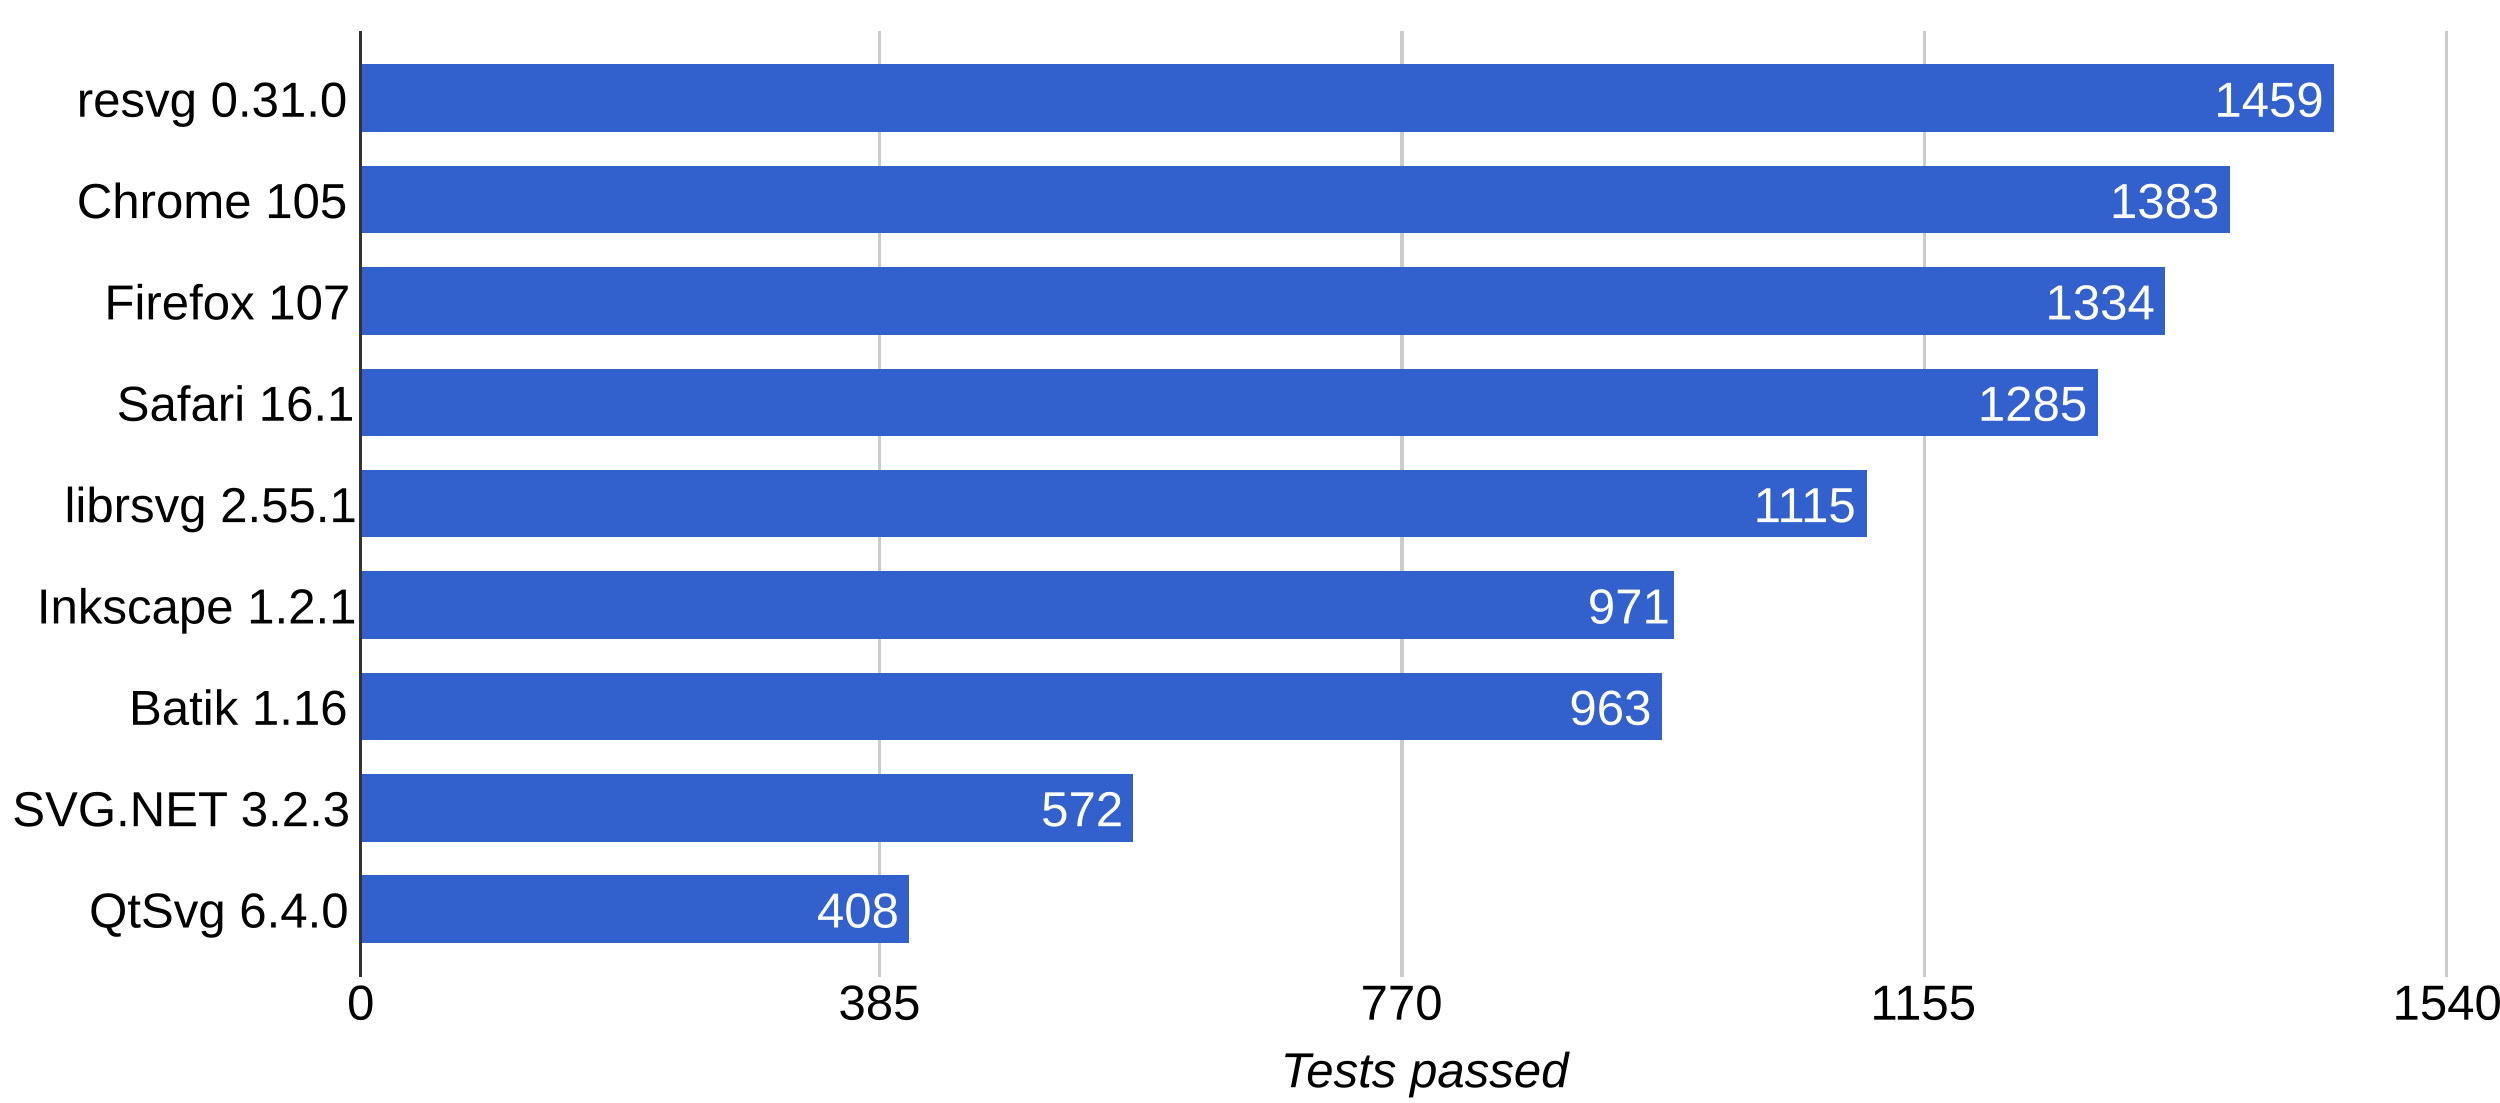
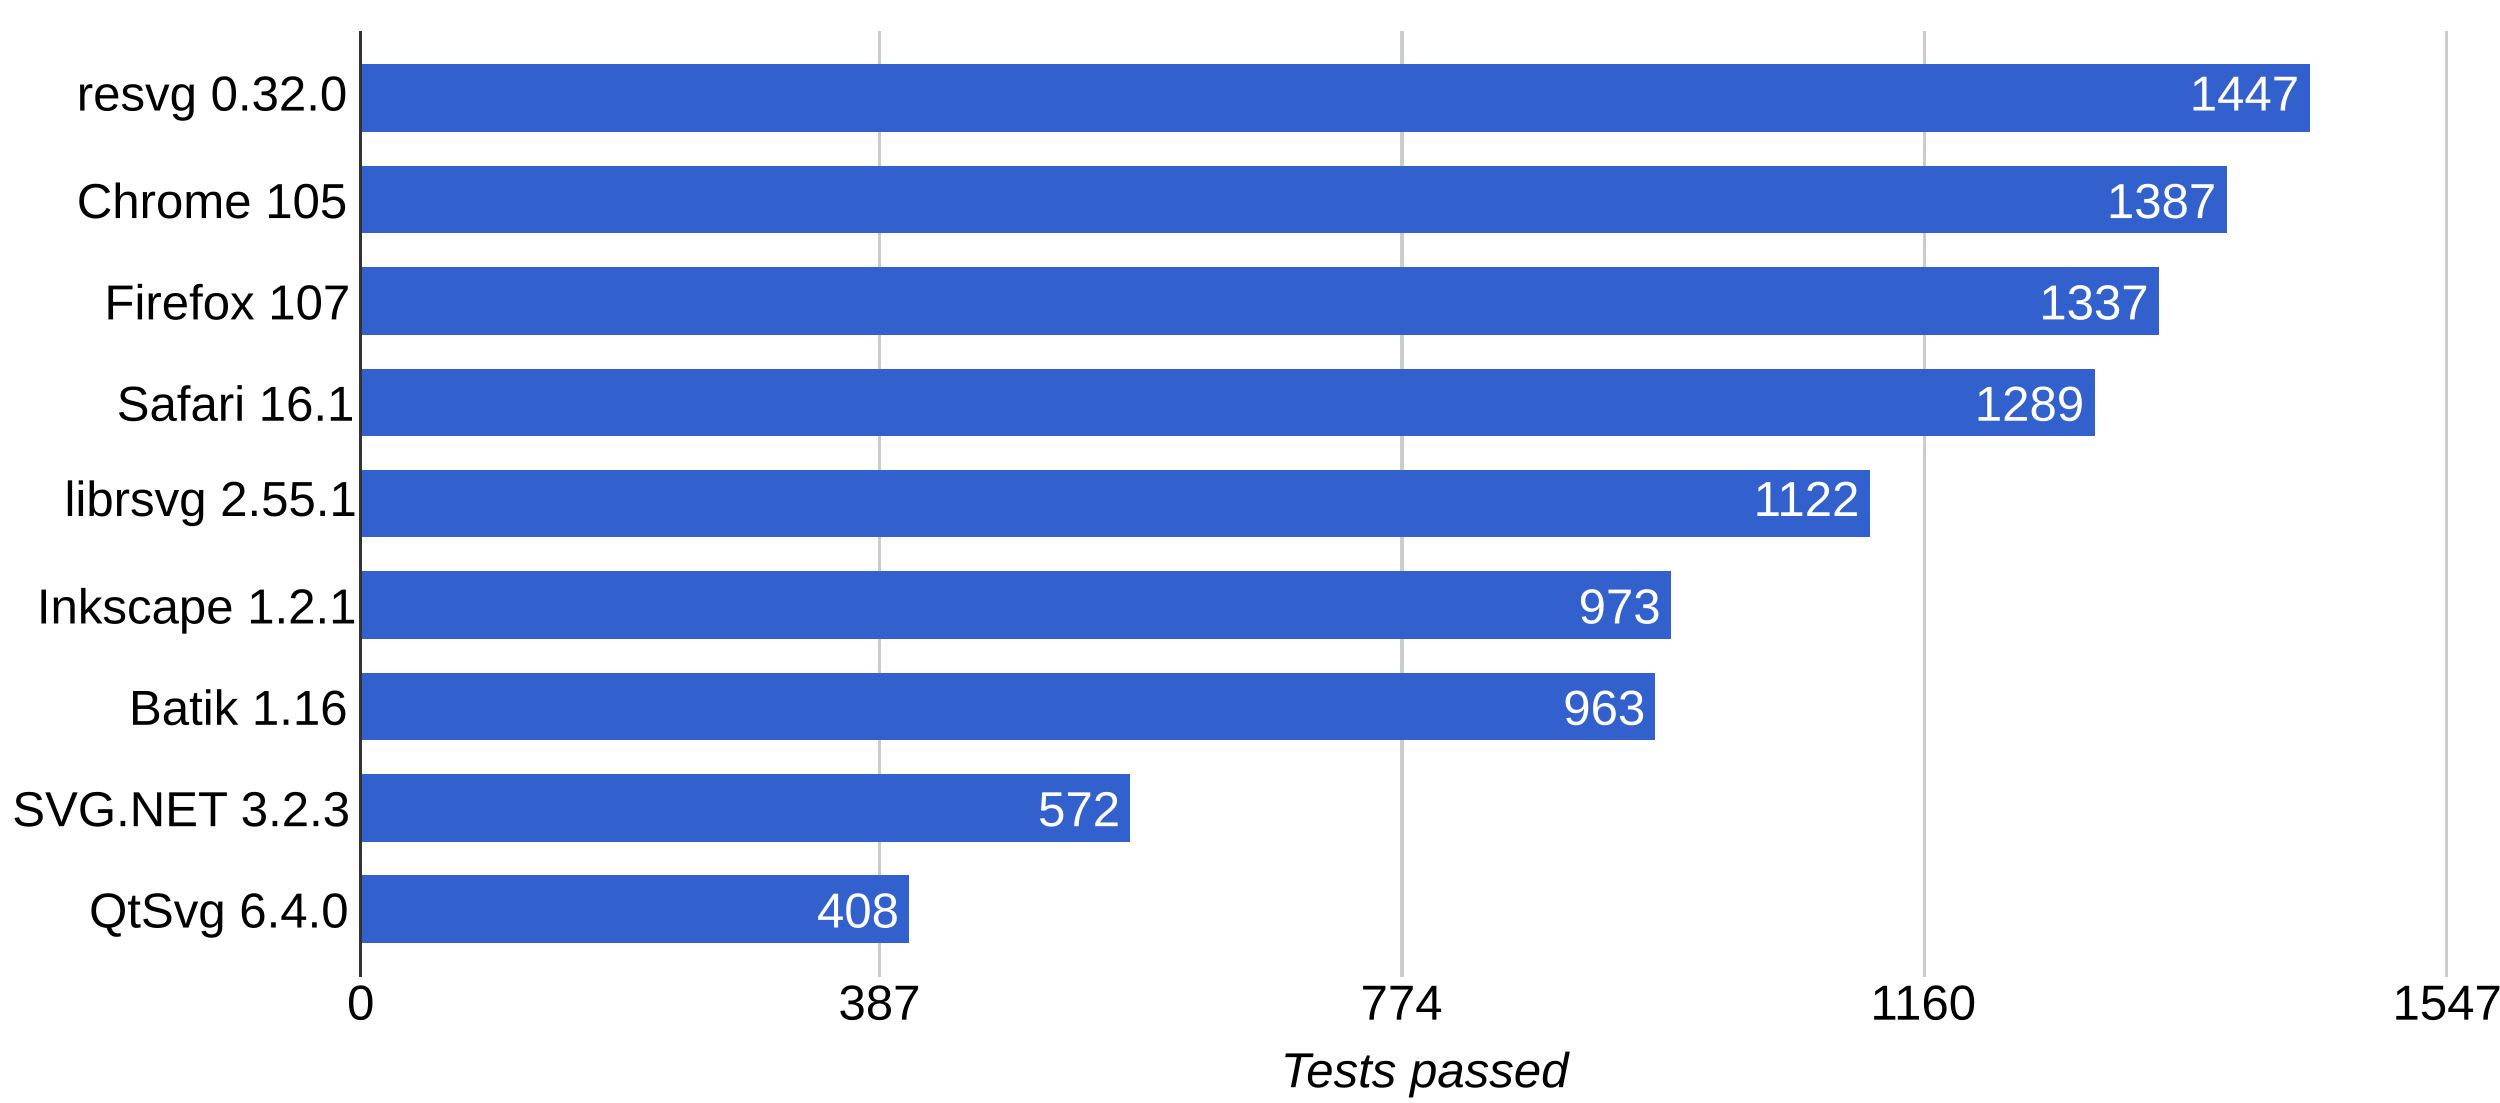
<svg xmlns="http://www.w3.org/2000/svg" height="359" shape-rendering="crispEdges" width="814">
  <rect width="814" height="359" fill="white" />
-   <text font-family="Arial" font-size="16" x="25" y="38">resvg 0.31.0</text>
+   <text font-family="Arial" font-size="16" x="25" y="36">resvg 0.32.0</text>
  <text font-family="Arial" font-size="16" x="25" y="71">Chrome 105</text>
  <text font-family="Arial" font-size="16" x="34" y="104">Firefox 107</text>
  <text font-family="Arial" font-size="16" x="38" y="137">Safari 16.1</text>
-   <text font-family="Arial" font-size="16" x="21" y="170">librsvg 2.55.1</text>
+   <text font-family="Arial" font-size="16" x="21" y="168">librsvg 2.55.1</text>
  <text font-family="Arial" font-size="16" x="12" y="203">Inkscape 1.2.1</text>
  <text font-family="Arial" font-size="16" x="42" y="236">Batik 1.16</text>
  <text font-family="Arial" font-size="16" x="4" y="269">SVG.NET 3.2.3</text>
  <text font-family="Arial" font-size="16" x="29" y="302">QtSvg 6.4.0</text>
  <rect fill="#ccc" height="308" width="1" x="117" y="10" />
  <text fill="#000" font-family="Arial" font-size="16" x="113" y="332">0</text>
  <rect fill="#ccc" height="308" width="1" x="286" y="10" />
-   <text fill="#000" font-family="Arial" font-size="16" x="273" y="332">385</text>
+   <text fill="#000" font-family="Arial" font-size="16" x="273" y="332">387</text>
  <rect fill="#ccc" height="308" width="1" x="456" y="10" />
-   <text fill="#000" font-family="Arial" font-size="16" x="443" y="332">770</text>
+   <text fill="#000" font-family="Arial" font-size="16" x="443" y="332">774</text>
  <rect fill="#ccc" height="308" width="1" x="626" y="10" />
-   <text fill="#000" font-family="Arial" font-size="16" x="609" y="332">1155</text>
+   <text fill="#000" font-family="Arial" font-size="16" x="609" y="332">1160</text>
  <rect fill="#ccc" height="308" width="1" x="796" y="10" />
-   <text fill="#000" font-family="Arial" font-size="16" x="779" y="332">1540</text>
-   <rect fill="#3260cd" height="22" width="643" x="117" y="21" />
-   <text fill="#fff" font-family="Arial" font-size="16" x="721" y="38">1459</text>
-   <rect fill="#3260cd" height="22" width="609" x="117" y="54" />
-   <text fill="#fff" font-family="Arial" font-size="16" x="687" y="71">1383</text>
-   <rect fill="#3260cd" height="22" width="588" x="117" y="87" />
-   <text fill="#fff" font-family="Arial" font-size="16" x="666" y="104">1334</text>
-   <rect fill="#3260cd" height="22" width="566" x="117" y="120" />
-   <text fill="#fff" font-family="Arial" font-size="16" x="644" y="137">1285</text>
-   <rect fill="#3260cd" height="22" width="491" x="117" y="153" />
-   <text fill="#fff" font-family="Arial" font-size="16" x="571" y="170">1115</text>
-   <rect fill="#3260cd" height="22" width="428" x="117" y="186" />
-   <text fill="#fff" font-family="Arial" font-size="16" x="517" y="203">971</text>
-   <rect fill="#3260cd" height="22" width="424" x="117" y="219" />
-   <text fill="#fff" font-family="Arial" font-size="16" x="511" y="236">963</text>
-   <rect fill="#3260cd" height="22" width="252" x="117" y="252" />
-   <text fill="#fff" font-family="Arial" font-size="16" x="339" y="269">572</text>
+   <text fill="#000" font-family="Arial" font-size="16" x="779" y="332">1547</text>
+   <rect fill="#3260cd" height="22" width="635" x="117" y="21" />
+   <text fill="#fff" font-family="Arial" font-size="16" x="713" y="36">1447</text>
+   <rect fill="#3260cd" height="22" width="608" x="117" y="54" />
+   <text fill="#fff" font-family="Arial" font-size="16" x="686" y="71">1387</text>
+   <rect fill="#3260cd" height="22" width="586" x="117" y="87" />
+   <text fill="#fff" font-family="Arial" font-size="16" x="664" y="104">1337</text>
+   <rect fill="#3260cd" height="22" width="565" x="117" y="120" />
+   <text fill="#fff" font-family="Arial" font-size="16" x="643" y="137">1289</text>
+   <rect fill="#3260cd" height="22" width="492" x="117" y="153" />
+   <text fill="#fff" font-family="Arial" font-size="16" x="571" y="168">1122</text>
+   <rect fill="#3260cd" height="22" width="427" x="117" y="186" />
+   <text fill="#fff" font-family="Arial" font-size="16" x="514" y="203">973</text>
+   <rect fill="#3260cd" height="22" width="422" x="117" y="219" />
+   <text fill="#fff" font-family="Arial" font-size="16" x="509" y="236">963</text>
+   <rect fill="#3260cd" height="22" width="251" x="117" y="252" />
+   <text fill="#fff" font-family="Arial" font-size="16" x="338" y="269">572</text>
  <rect fill="#3260cd" height="22" width="179" x="117" y="285" />
  <text fill="#fff" font-family="Arial" font-size="16" x="266" y="302">408</text>
  <rect fill="#333" height="308" width="1" x="117" y="10" />
  <text font-family="Arial" font-size="16" font-style="italic" x="417" y="354">Tests passed</text>
</svg>
